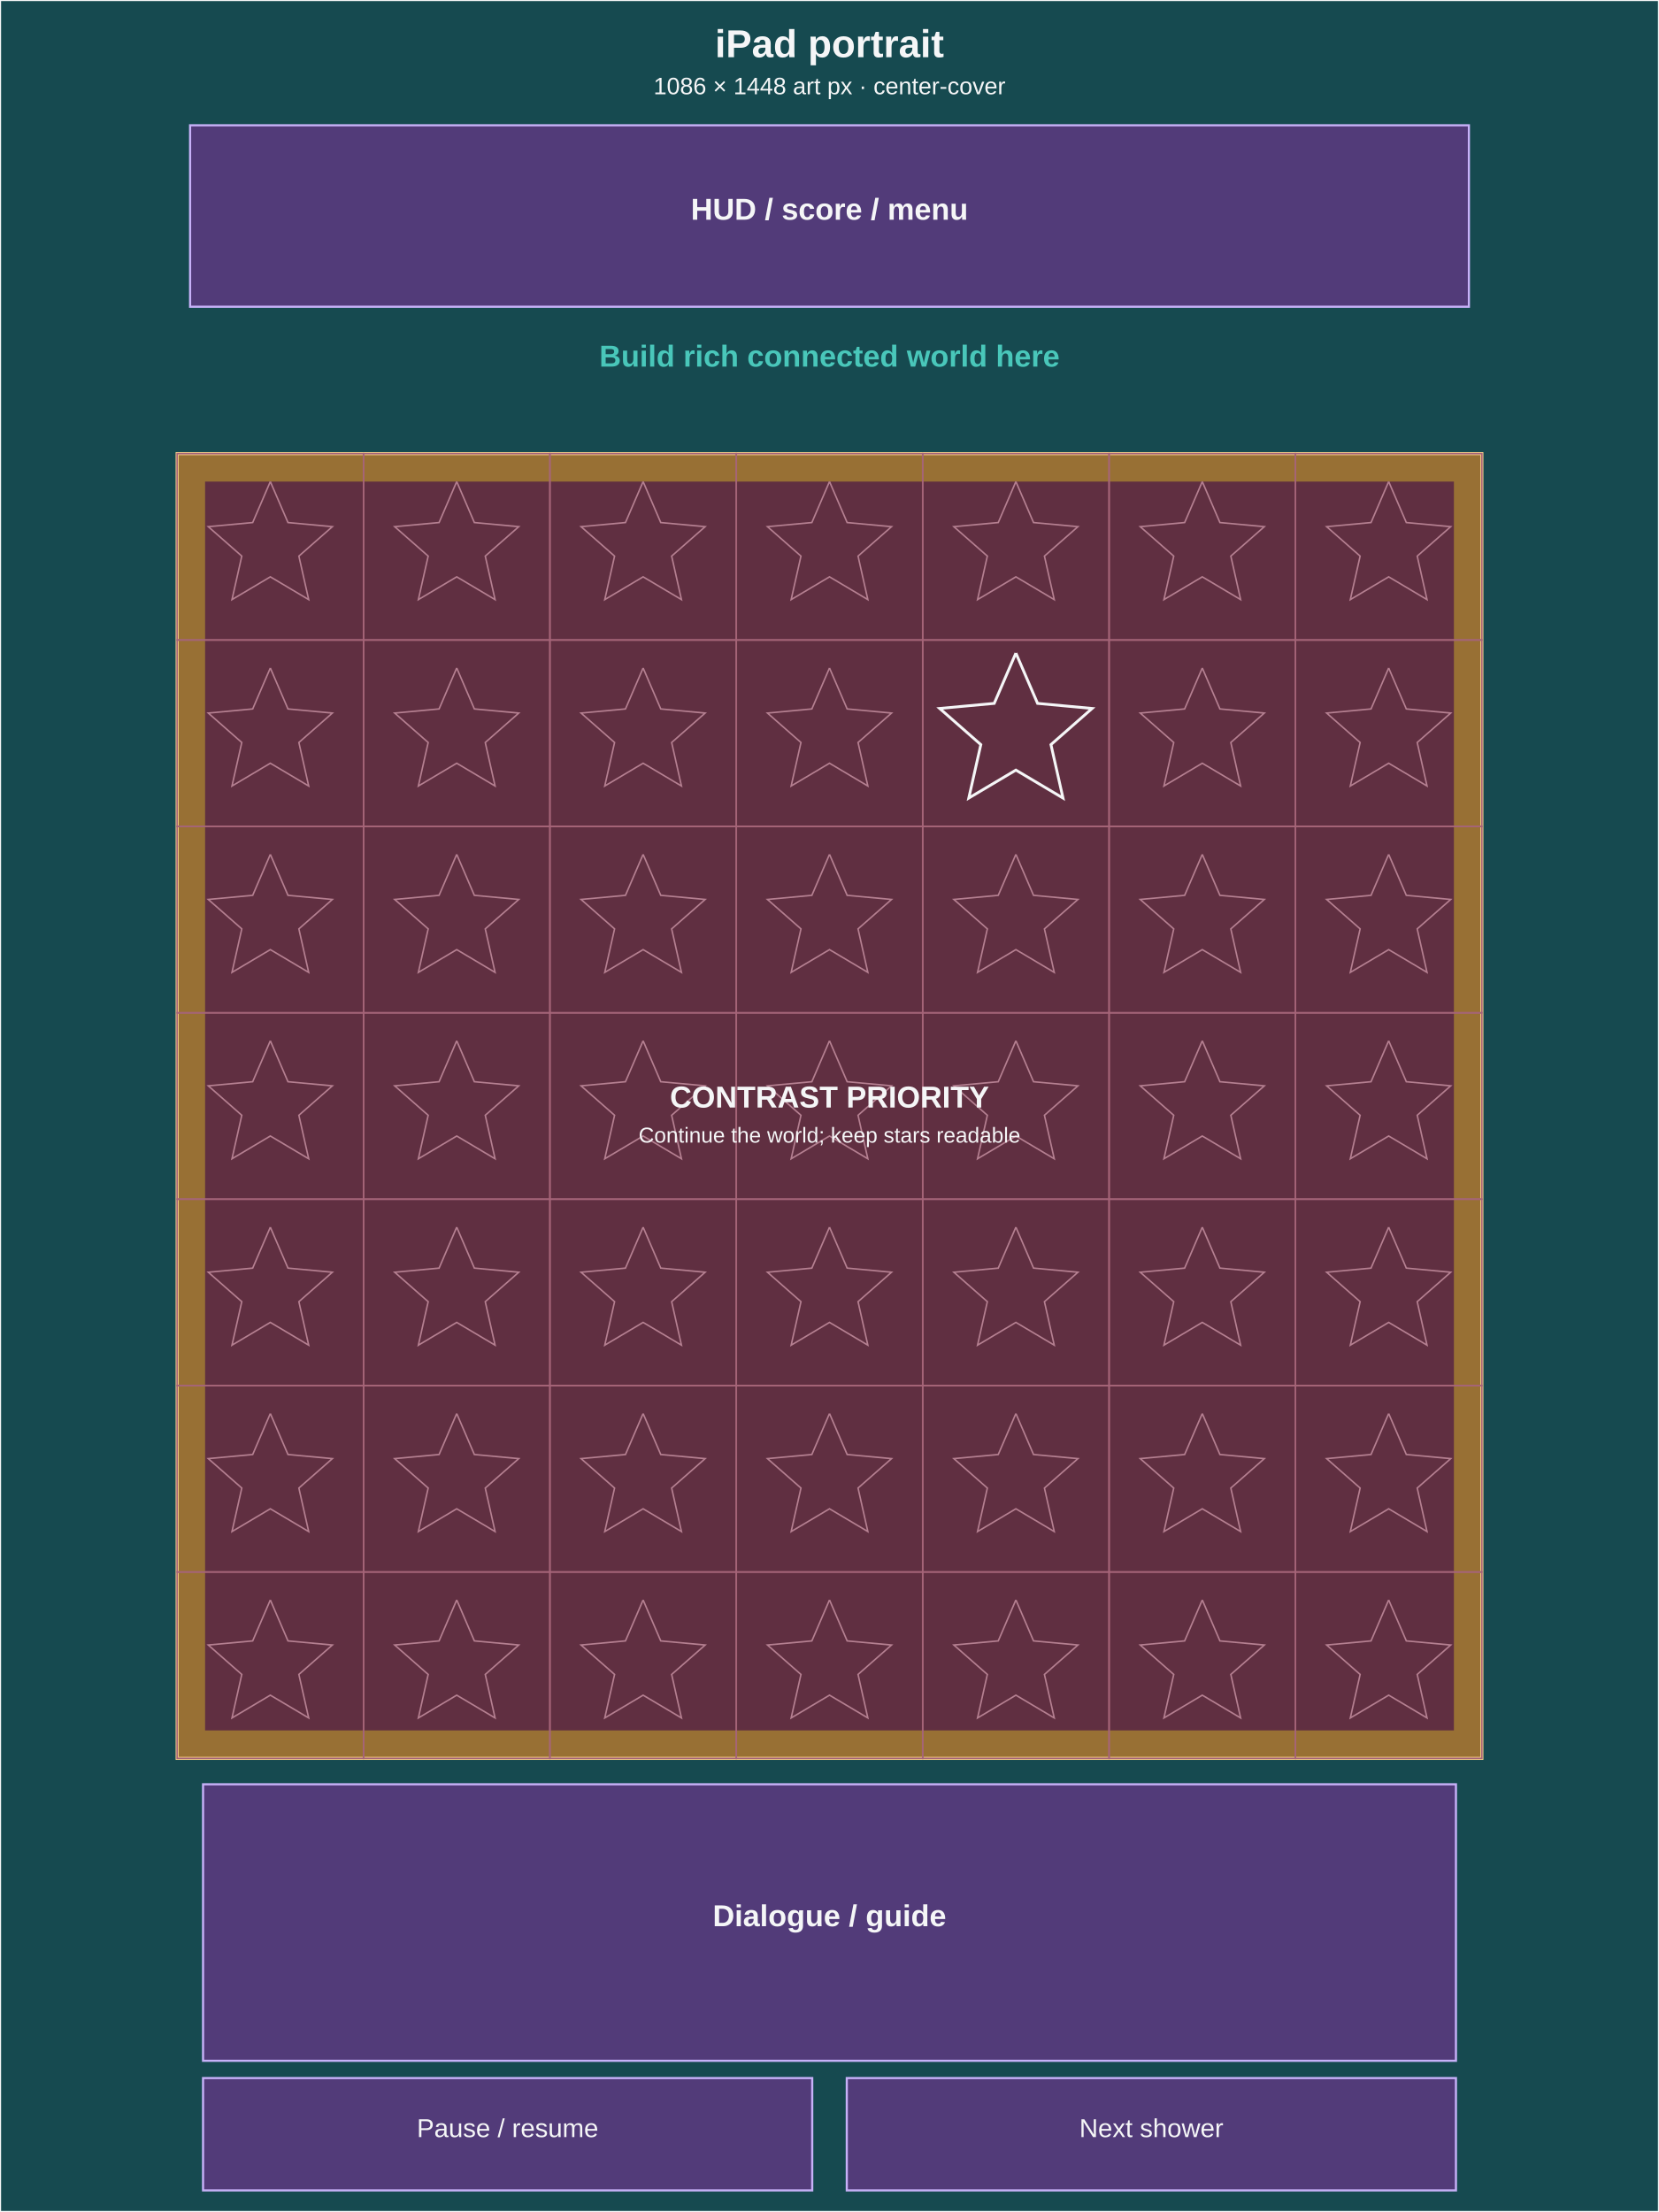
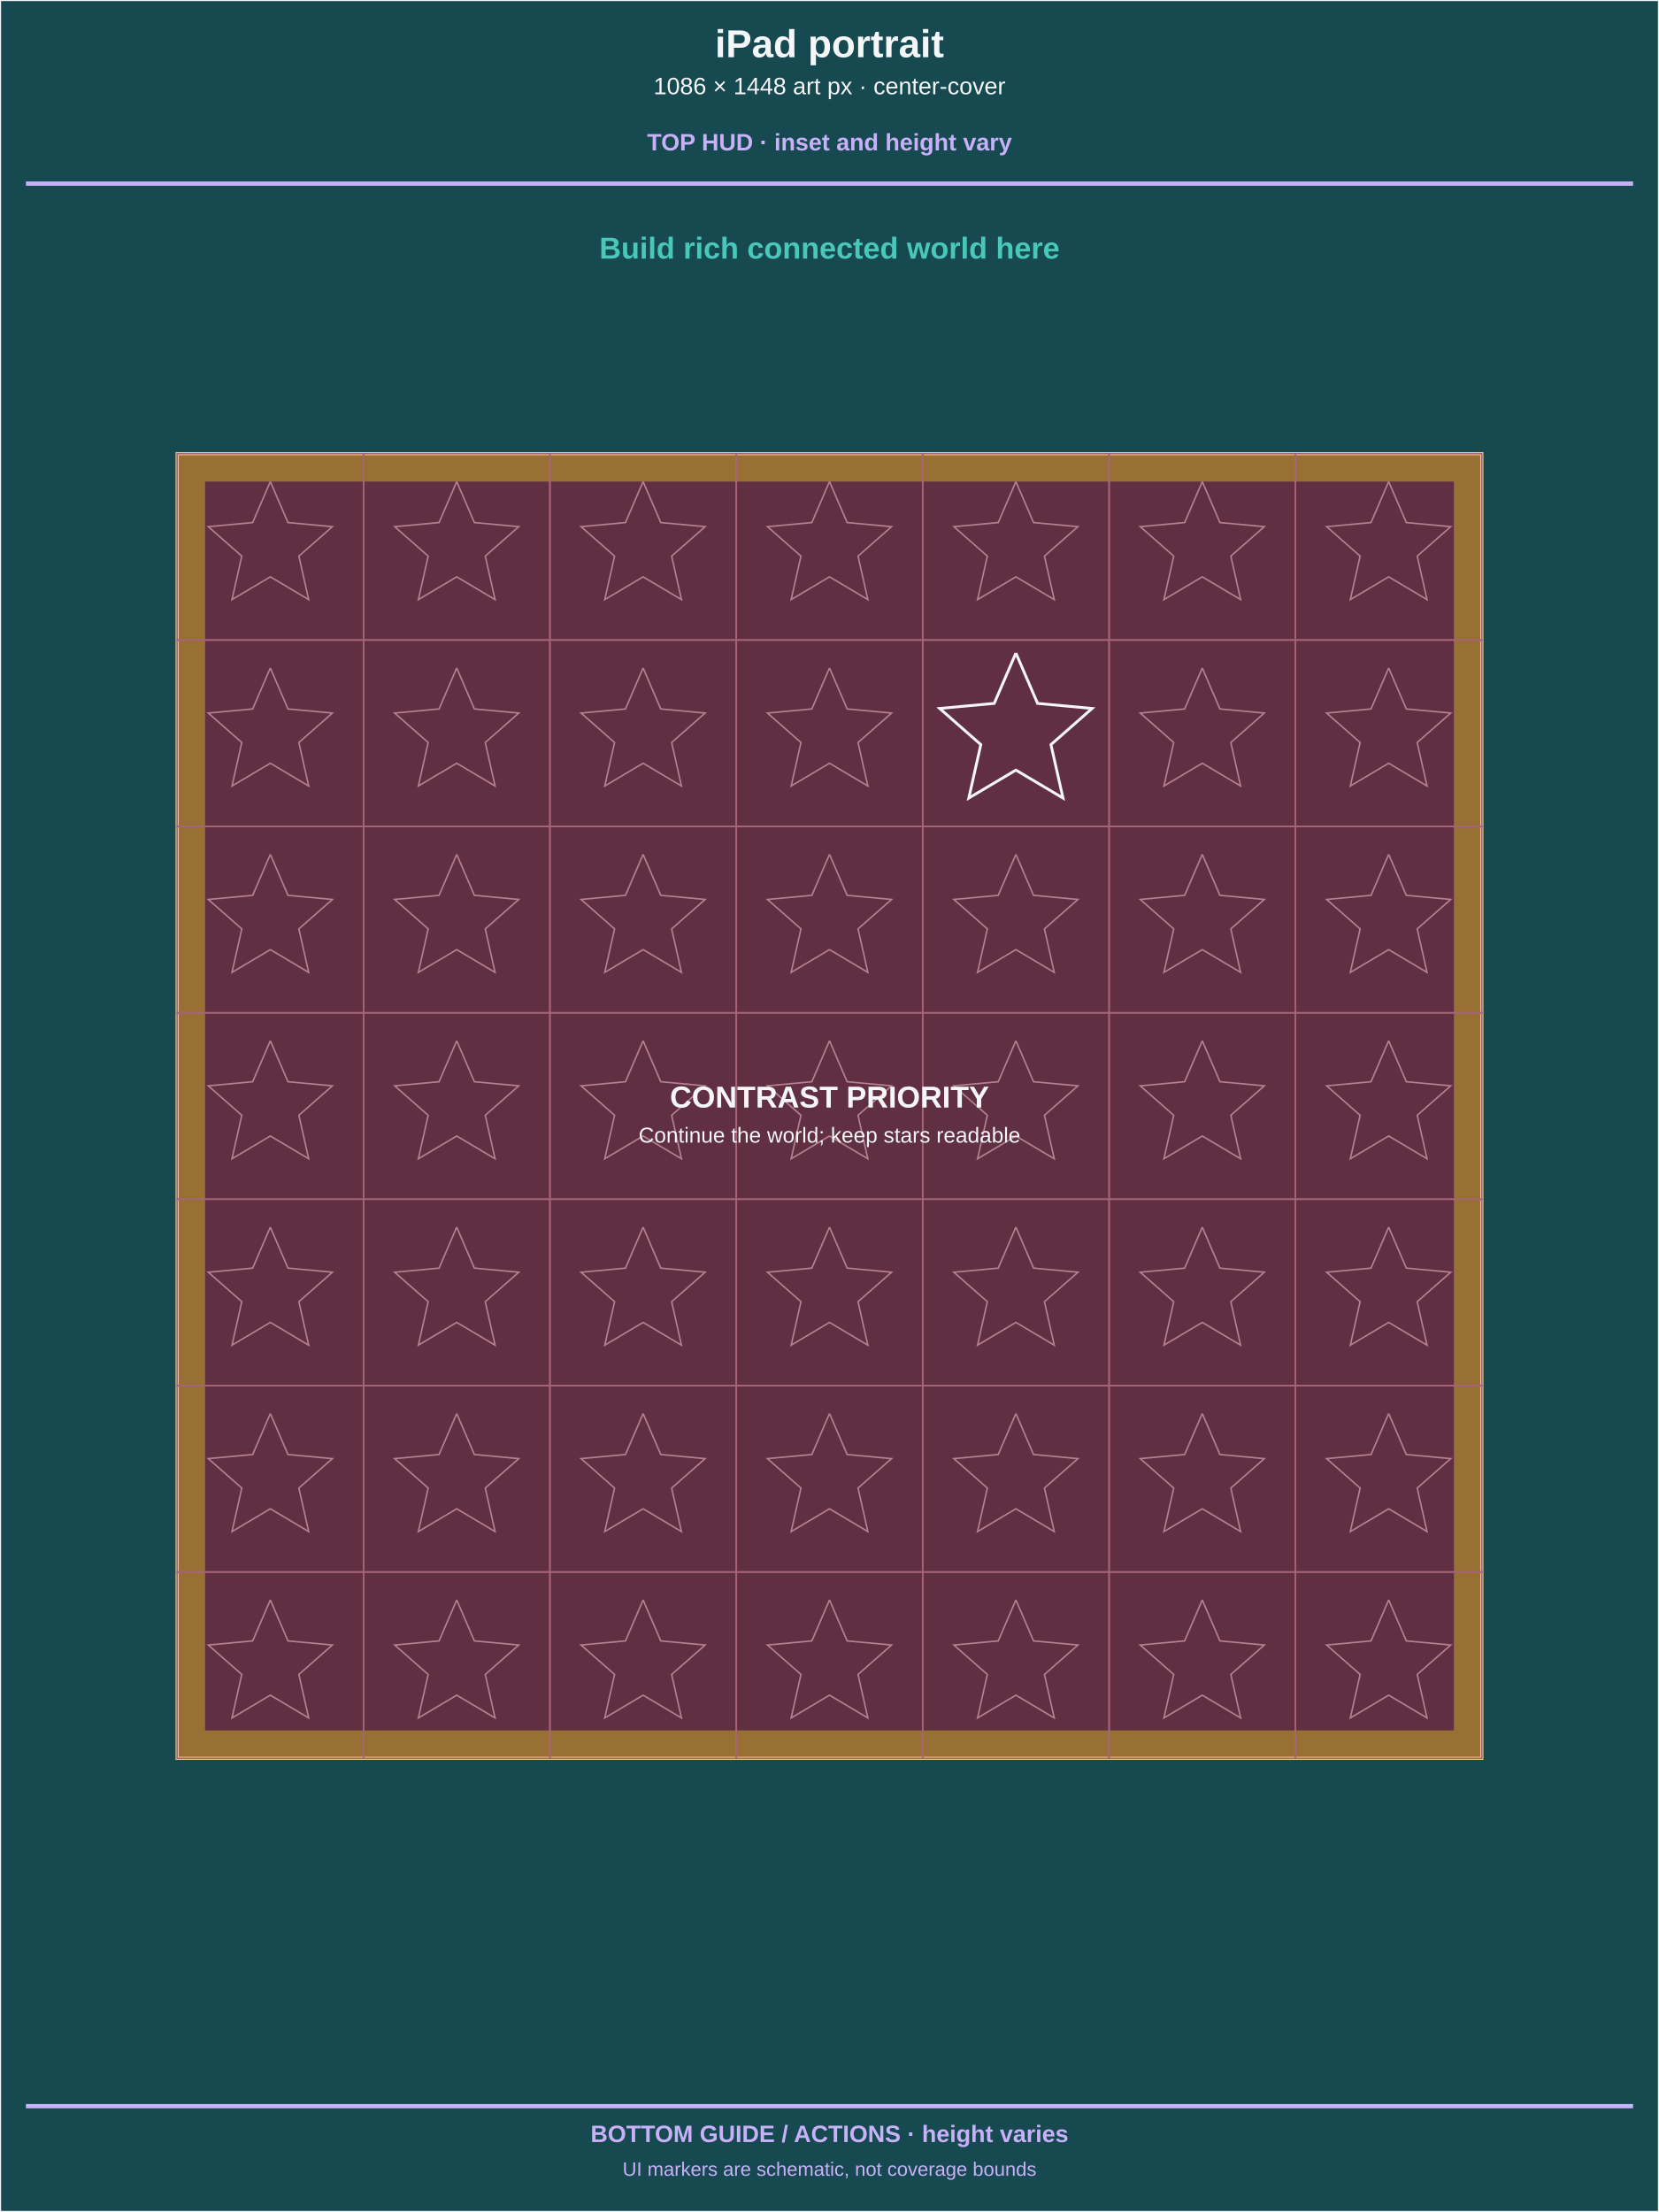
<svg xmlns="http://www.w3.org/2000/svg" width="1086" height="1448" viewBox="0 0 1086 1448" role="img">
  <rect x="0" y="0" width="1086" height="1448" fill="#101b2c" stroke="none" stroke-width="1" />
  <rect x="0" y="0" width="1086" height="1448" fill="#164a50" stroke="none" stroke-width="1" />
  <rect x="115.953" y="296.953" width="854.094" height="854.094" fill="#987034" stroke="#ffd68a" stroke-width="1.98" />
  <rect x="134.255" y="315.255" width="817.49" height="817.49" fill="#602f41" stroke="none" stroke-width="1" />
  <rect x="115.953" y="1029.034" width="122.013" height="122.013" fill="none" stroke="#a56478" stroke-width="0.99" />
  <polyline points="176.96,1047.335 188.506,1074.148 217.574,1076.844 195.643,1096.111 202.061,1124.589 176.96,1109.684 151.859,1124.589 158.277,1096.111 136.345,1076.844 165.413,1074.148 176.96,1047.335" fill="none" stroke="#b58091" stroke-width="0.99" />
  <rect x="237.966" y="1029.034" width="122.013" height="122.013" fill="none" stroke="#a56478" stroke-width="0.99" />
  <polyline points="298.973,1047.335 310.52,1074.148 339.588,1076.844 317.656,1096.111 324.074,1124.589 298.973,1109.684 273.872,1124.589 280.291,1096.111 258.359,1076.844 287.427,1074.148 298.973,1047.335" fill="none" stroke="#b58091" stroke-width="0.99" />
  <rect x="359.98" y="1029.034" width="122.013" height="122.013" fill="none" stroke="#a56478" stroke-width="0.99" />
  <polyline points="420.987,1047.335 432.533,1074.148 461.601,1076.844 439.669,1096.111 446.088,1124.589 420.987,1109.684 395.885,1124.589 402.304,1096.111 380.372,1076.844 409.44,1074.148 420.987,1047.335" fill="none" stroke="#b58091" stroke-width="0.99" />
  <rect x="481.993" y="1029.034" width="122.013" height="122.013" fill="none" stroke="#a56478" stroke-width="0.99" />
  <polyline points="543,1047.335 554.547,1074.148 583.615,1076.844 561.683,1096.111 568.101,1124.589 543,1109.684 517.899,1124.589 524.317,1096.111 502.385,1076.844 531.453,1074.148 543,1047.335" fill="none" stroke="#b58091" stroke-width="0.99" />
  <rect x="604.007" y="1029.034" width="122.013" height="122.013" fill="none" stroke="#a56478" stroke-width="0.99" />
  <polyline points="665.013,1047.335 676.56,1074.148 705.628,1076.844 683.696,1096.111 690.115,1124.589 665.013,1109.684 639.912,1124.589 646.331,1096.111 624.399,1076.844 653.467,1074.148 665.013,1047.335" fill="none" stroke="#b58091" stroke-width="0.99" />
  <rect x="726.02" y="1029.034" width="122.013" height="122.013" fill="none" stroke="#a56478" stroke-width="0.99" />
  <polyline points="787.027,1047.335 798.573,1074.148 827.641,1076.844 805.71,1096.111 812.128,1124.589 787.027,1109.684 761.926,1124.589 768.344,1096.111 746.412,1076.844 775.48,1074.148 787.027,1047.335" fill="none" stroke="#b58091" stroke-width="0.99" />
  <rect x="848.034" y="1029.034" width="122.013" height="122.013" fill="none" stroke="#a56478" stroke-width="0.99" />
  <polyline points="909.04,1047.335 920.587,1074.148 949.655,1076.844 927.723,1096.111 934.141,1124.589 909.04,1109.684 883.939,1124.589 890.357,1096.111 868.426,1076.844 897.494,1074.148 909.04,1047.335" fill="none" stroke="#b58091" stroke-width="0.99" />
  <rect x="115.953" y="907.02" width="122.013" height="122.013" fill="none" stroke="#a56478" stroke-width="0.99" />
  <polyline points="176.96,925.322 188.506,952.134 217.574,954.83 195.643,974.097 202.061,1002.576 176.96,987.671 151.859,1002.576 158.277,974.097 136.345,954.83 165.413,952.134 176.96,925.322" fill="none" stroke="#b58091" stroke-width="0.99" />
  <rect x="237.966" y="907.02" width="122.013" height="122.013" fill="none" stroke="#a56478" stroke-width="0.99" />
  <polyline points="298.973,925.322 310.52,952.134 339.588,954.83 317.656,974.097 324.074,1002.576 298.973,987.671 273.872,1002.576 280.291,974.097 258.359,954.83 287.427,952.134 298.973,925.322" fill="none" stroke="#b58091" stroke-width="0.99" />
  <rect x="359.98" y="907.02" width="122.013" height="122.013" fill="none" stroke="#a56478" stroke-width="0.99" />
  <polyline points="420.987,925.322 432.533,952.134 461.601,954.83 439.669,974.097 446.088,1002.576 420.987,987.671 395.885,1002.576 402.304,974.097 380.372,954.83 409.44,952.134 420.987,925.322" fill="none" stroke="#b58091" stroke-width="0.99" />
  <rect x="481.993" y="907.02" width="122.013" height="122.013" fill="none" stroke="#a56478" stroke-width="0.99" />
  <polyline points="543,925.322 554.547,952.134 583.615,954.83 561.683,974.097 568.101,1002.576 543,987.671 517.899,1002.576 524.317,974.097 502.385,954.83 531.453,952.134 543,925.322" fill="none" stroke="#b58091" stroke-width="0.99" />
  <rect x="604.007" y="907.02" width="122.013" height="122.013" fill="none" stroke="#a56478" stroke-width="0.99" />
  <polyline points="665.013,925.322 676.56,952.134 705.628,954.83 683.696,974.097 690.115,1002.576 665.013,987.671 639.912,1002.576 646.331,974.097 624.399,954.83 653.467,952.134 665.013,925.322" fill="none" stroke="#b58091" stroke-width="0.99" />
  <rect x="726.02" y="907.02" width="122.013" height="122.013" fill="none" stroke="#a56478" stroke-width="0.99" />
  <polyline points="787.027,925.322 798.573,952.134 827.641,954.83 805.71,974.097 812.128,1002.576 787.027,987.671 761.926,1002.576 768.344,974.097 746.412,954.83 775.48,952.134 787.027,925.322" fill="none" stroke="#b58091" stroke-width="0.99" />
  <rect x="848.034" y="907.02" width="122.013" height="122.013" fill="none" stroke="#a56478" stroke-width="0.99" />
  <polyline points="909.04,925.322 920.587,952.134 949.655,954.83 927.723,974.097 934.141,1002.576 909.04,987.671 883.939,1002.576 890.357,974.097 868.426,954.83 897.494,952.134 909.04,925.322" fill="none" stroke="#b58091" stroke-width="0.99" />
  <rect x="115.953" y="785.007" width="122.013" height="122.013" fill="none" stroke="#a56478" stroke-width="0.99" />
  <polyline points="176.96,803.309 188.506,830.121 217.574,832.817 195.643,852.084 202.061,880.562 176.96,865.658 151.859,880.562 158.277,852.084 136.345,832.817 165.413,830.121 176.96,803.309" fill="none" stroke="#b58091" stroke-width="0.99" />
  <rect x="237.966" y="785.007" width="122.013" height="122.013" fill="none" stroke="#a56478" stroke-width="0.99" />
  <polyline points="298.973,803.309 310.52,830.121 339.588,832.817 317.656,852.084 324.074,880.562 298.973,865.658 273.872,880.562 280.291,852.084 258.359,832.817 287.427,830.121 298.973,803.309" fill="none" stroke="#b58091" stroke-width="0.99" />
  <rect x="359.98" y="785.007" width="122.013" height="122.013" fill="none" stroke="#a56478" stroke-width="0.99" />
  <polyline points="420.987,803.309 432.533,830.121 461.601,832.817 439.669,852.084 446.088,880.562 420.987,865.658 395.885,880.562 402.304,852.084 380.372,832.817 409.44,830.121 420.987,803.309" fill="none" stroke="#b58091" stroke-width="0.99" />
  <rect x="481.993" y="785.007" width="122.013" height="122.013" fill="none" stroke="#a56478" stroke-width="0.99" />
  <polyline points="543,803.309 554.547,830.121 583.615,832.817 561.683,852.084 568.101,880.562 543,865.658 517.899,880.562 524.317,852.084 502.385,832.817 531.453,830.121 543,803.309" fill="none" stroke="#b58091" stroke-width="0.99" />
  <rect x="604.007" y="785.007" width="122.013" height="122.013" fill="none" stroke="#a56478" stroke-width="0.99" />
  <polyline points="665.013,803.309 676.56,830.121 705.628,832.817 683.696,852.084 690.115,880.562 665.013,865.658 639.912,880.562 646.331,852.084 624.399,832.817 653.467,830.121 665.013,803.309" fill="none" stroke="#b58091" stroke-width="0.99" />
  <rect x="726.02" y="785.007" width="122.013" height="122.013" fill="none" stroke="#a56478" stroke-width="0.99" />
  <polyline points="787.027,803.309 798.573,830.121 827.641,832.817 805.71,852.084 812.128,880.562 787.027,865.658 761.926,880.562 768.344,852.084 746.412,832.817 775.48,830.121 787.027,803.309" fill="none" stroke="#b58091" stroke-width="0.99" />
  <rect x="848.034" y="785.007" width="122.013" height="122.013" fill="none" stroke="#a56478" stroke-width="0.99" />
  <polyline points="909.04,803.309 920.587,830.121 949.655,832.817 927.723,852.084 934.141,880.562 909.04,865.658 883.939,880.562 890.357,852.084 868.426,832.817 897.494,830.121 909.04,803.309" fill="none" stroke="#b58091" stroke-width="0.99" />
  <rect x="115.953" y="662.993" width="122.013" height="122.013" fill="none" stroke="#a56478" stroke-width="0.99" />
  <polyline points="176.96,681.295 188.506,708.107 217.574,710.803 195.643,730.07 202.061,758.549 176.96,743.644 151.859,758.549 158.277,730.07 136.345,710.803 165.413,708.107 176.96,681.295" fill="none" stroke="#b58091" stroke-width="0.99" />
  <rect x="237.966" y="662.993" width="122.013" height="122.013" fill="none" stroke="#a56478" stroke-width="0.99" />
  <polyline points="298.973,681.295 310.52,708.107 339.588,710.803 317.656,730.07 324.074,758.549 298.973,743.644 273.872,758.549 280.291,730.07 258.359,710.803 287.427,708.107 298.973,681.295" fill="none" stroke="#b58091" stroke-width="0.99" />
  <rect x="359.98" y="662.993" width="122.013" height="122.013" fill="none" stroke="#a56478" stroke-width="0.99" />
  <polyline points="420.987,681.295 432.533,708.107 461.601,710.803 439.669,730.07 446.088,758.549 420.987,743.644 395.885,758.549 402.304,730.07 380.372,710.803 409.44,708.107 420.987,681.295" fill="none" stroke="#b58091" stroke-width="0.99" />
  <rect x="481.993" y="662.993" width="122.013" height="122.013" fill="none" stroke="#a56478" stroke-width="0.99" />
  <polyline points="543,681.295 554.547,708.107 583.615,710.803 561.683,730.07 568.101,758.549 543,743.644 517.899,758.549 524.317,730.07 502.385,710.803 531.453,708.107 543,681.295" fill="none" stroke="#b58091" stroke-width="0.99" />
  <rect x="604.007" y="662.993" width="122.013" height="122.013" fill="none" stroke="#a56478" stroke-width="0.99" />
  <polyline points="665.013,681.295 676.56,708.107 705.628,710.803 683.696,730.07 690.115,758.549 665.013,743.644 639.912,758.549 646.331,730.07 624.399,710.803 653.467,708.107 665.013,681.295" fill="none" stroke="#b58091" stroke-width="0.99" />
  <rect x="726.02" y="662.993" width="122.013" height="122.013" fill="none" stroke="#a56478" stroke-width="0.99" />
  <polyline points="787.027,681.295 798.573,708.107 827.641,710.803 805.71,730.07 812.128,758.549 787.027,743.644 761.926,758.549 768.344,730.07 746.412,710.803 775.48,708.107 787.027,681.295" fill="none" stroke="#b58091" stroke-width="0.99" />
  <rect x="848.034" y="662.993" width="122.013" height="122.013" fill="none" stroke="#a56478" stroke-width="0.99" />
  <polyline points="909.04,681.295 920.587,708.107 949.655,710.803 927.723,730.07 934.141,758.549 909.04,743.644 883.939,758.549 890.357,730.07 868.426,710.803 897.494,708.107 909.04,681.295" fill="none" stroke="#b58091" stroke-width="0.99" />
  <rect x="115.953" y="540.98" width="122.013" height="122.013" fill="none" stroke="#a56478" stroke-width="0.99" />
  <polyline points="176.96,559.282 188.506,586.094 217.574,588.79 195.643,608.057 202.061,636.535 176.96,621.631 151.859,636.535 158.277,608.057 136.345,588.79 165.413,586.094 176.96,559.282" fill="none" stroke="#b58091" stroke-width="0.99" />
  <rect x="237.966" y="540.98" width="122.013" height="122.013" fill="none" stroke="#a56478" stroke-width="0.99" />
  <polyline points="298.973,559.282 310.52,586.094 339.588,588.79 317.656,608.057 324.074,636.535 298.973,621.631 273.872,636.535 280.291,608.057 258.359,588.79 287.427,586.094 298.973,559.282" fill="none" stroke="#b58091" stroke-width="0.99" />
  <rect x="359.98" y="540.98" width="122.013" height="122.013" fill="none" stroke="#a56478" stroke-width="0.99" />
  <polyline points="420.987,559.282 432.533,586.094 461.601,588.79 439.669,608.057 446.088,636.535 420.987,621.631 395.885,636.535 402.304,608.057 380.372,588.79 409.44,586.094 420.987,559.282" fill="none" stroke="#b58091" stroke-width="0.99" />
  <rect x="481.993" y="540.98" width="122.013" height="122.013" fill="none" stroke="#a56478" stroke-width="0.99" />
  <polyline points="543,559.282 554.547,586.094 583.615,588.79 561.683,608.057 568.101,636.535 543,621.631 517.899,636.535 524.317,608.057 502.385,588.79 531.453,586.094 543,559.282" fill="none" stroke="#b58091" stroke-width="0.99" />
  <rect x="604.007" y="540.98" width="122.013" height="122.013" fill="none" stroke="#a56478" stroke-width="0.99" />
  <polyline points="665.013,559.282 676.56,586.094 705.628,588.79 683.696,608.057 690.115,636.535 665.013,621.631 639.912,636.535 646.331,608.057 624.399,588.79 653.467,586.094 665.013,559.282" fill="none" stroke="#b58091" stroke-width="0.99" />
  <rect x="726.02" y="540.98" width="122.013" height="122.013" fill="none" stroke="#a56478" stroke-width="0.99" />
  <polyline points="787.027,559.282 798.573,586.094 827.641,588.79 805.71,608.057 812.128,636.535 787.027,621.631 761.926,636.535 768.344,608.057 746.412,588.79 775.48,586.094 787.027,559.282" fill="none" stroke="#b58091" stroke-width="0.99" />
  <rect x="848.034" y="540.98" width="122.013" height="122.013" fill="none" stroke="#a56478" stroke-width="0.99" />
  <polyline points="909.04,559.282 920.587,586.094 949.655,588.79 927.723,608.057 934.141,636.535 909.04,621.631 883.939,636.535 890.357,608.057 868.426,588.79 897.494,586.094 909.04,559.282" fill="none" stroke="#b58091" stroke-width="0.99" />
  <rect x="115.953" y="418.966" width="122.013" height="122.013" fill="none" stroke="#a56478" stroke-width="0.99" />
  <polyline points="176.96,437.269 188.506,464.081 217.574,466.777 195.643,486.044 202.061,514.522 176.96,499.617 151.859,514.522 158.277,486.044 136.345,466.777 165.413,464.081 176.96,437.269" fill="none" stroke="#b58091" stroke-width="0.99" />
  <rect x="237.966" y="418.966" width="122.013" height="122.013" fill="none" stroke="#a56478" stroke-width="0.99" />
  <polyline points="298.973,437.269 310.52,464.081 339.588,466.777 317.656,486.044 324.074,514.522 298.973,499.617 273.872,514.522 280.291,486.044 258.359,466.777 287.427,464.081 298.973,437.269" fill="none" stroke="#b58091" stroke-width="0.99" />
  <rect x="359.98" y="418.966" width="122.013" height="122.013" fill="none" stroke="#a56478" stroke-width="0.99" />
  <polyline points="420.987,437.269 432.533,464.081 461.601,466.777 439.669,486.044 446.088,514.522 420.987,499.617 395.885,514.522 402.304,486.044 380.372,466.777 409.44,464.081 420.987,437.269" fill="none" stroke="#b58091" stroke-width="0.99" />
  <rect x="481.993" y="418.966" width="122.013" height="122.013" fill="none" stroke="#a56478" stroke-width="0.99" />
  <polyline points="543,437.269 554.547,464.081 583.615,466.777 561.683,486.044 568.101,514.522 543,499.617 517.899,514.522 524.317,486.044 502.385,466.777 531.453,464.081 543,437.269" fill="none" stroke="#b58091" stroke-width="0.99" />
  <rect x="604.007" y="418.966" width="122.013" height="122.013" fill="none" stroke="#a56478" stroke-width="0.99" />
  <polyline points="665.013,427.507 679.199,460.448 714.911,463.76 687.966,487.431 695.852,522.419 665.013,504.108 634.175,522.419 642.06,487.431 615.115,463.76 650.828,460.448 665.013,427.507" fill="none" stroke="#f5f6f7" stroke-width="1.838" />
  <rect x="726.02" y="418.966" width="122.013" height="122.013" fill="none" stroke="#a56478" stroke-width="0.99" />
  <polyline points="787.027,437.269 798.573,464.081 827.641,466.777 805.71,486.044 812.128,514.522 787.027,499.617 761.926,514.522 768.344,486.044 746.412,466.777 775.48,464.081 787.027,437.269" fill="none" stroke="#b58091" stroke-width="0.99" />
  <rect x="848.034" y="418.966" width="122.013" height="122.013" fill="none" stroke="#a56478" stroke-width="0.99" />
  <polyline points="909.04,437.269 920.587,464.081 949.655,466.777 927.723,486.044 934.141,514.522 909.04,499.617 883.939,514.522 890.357,486.044 868.426,466.777 897.494,464.081 909.04,437.269" fill="none" stroke="#b58091" stroke-width="0.99" />
  <rect x="115.953" y="296.953" width="122.013" height="122.013" fill="none" stroke="#a56478" stroke-width="0.99" />
  <polyline points="176.96,315.255 188.506,342.067 217.574,344.763 195.643,364.03 202.061,392.509 176.96,377.604 151.859,392.509 158.277,364.03 136.345,344.763 165.413,342.067 176.96,315.255" fill="none" stroke="#b58091" stroke-width="0.99" />
  <rect x="237.966" y="296.953" width="122.013" height="122.013" fill="none" stroke="#a56478" stroke-width="0.99" />
  <polyline points="298.973,315.255 310.52,342.067 339.588,344.763 317.656,364.03 324.074,392.509 298.973,377.604 273.872,392.509 280.291,364.03 258.359,344.763 287.427,342.067 298.973,315.255" fill="none" stroke="#b58091" stroke-width="0.99" />
  <rect x="359.98" y="296.953" width="122.013" height="122.013" fill="none" stroke="#a56478" stroke-width="0.99" />
  <polyline points="420.987,315.255 432.533,342.067 461.601,344.763 439.669,364.03 446.088,392.509 420.987,377.604 395.885,392.509 402.304,364.03 380.372,344.763 409.44,342.067 420.987,315.255" fill="none" stroke="#b58091" stroke-width="0.99" />
  <rect x="481.993" y="296.953" width="122.013" height="122.013" fill="none" stroke="#a56478" stroke-width="0.99" />
  <polyline points="543,315.255 554.547,342.067 583.615,344.763 561.683,364.03 568.101,392.509 543,377.604 517.899,392.509 524.317,364.03 502.385,344.763 531.453,342.067 543,315.255" fill="none" stroke="#b58091" stroke-width="0.99" />
  <rect x="604.007" y="296.953" width="122.013" height="122.013" fill="none" stroke="#a56478" stroke-width="0.99" />
  <polyline points="665.013,315.255 676.56,342.067 705.628,344.763 683.696,364.03 690.115,392.509 665.013,377.604 639.912,392.509 646.331,364.03 624.399,344.763 653.467,342.067 665.013,315.255" fill="none" stroke="#b58091" stroke-width="0.99" />
  <rect x="726.02" y="296.953" width="122.013" height="122.013" fill="none" stroke="#a56478" stroke-width="0.99" />
  <polyline points="787.027,315.255 798.573,342.067 827.641,344.763 805.71,364.03 812.128,392.509 787.027,377.604 761.926,392.509 768.344,364.03 746.412,344.763 775.48,342.067 787.027,315.255" fill="none" stroke="#b58091" stroke-width="0.99" />
  <rect x="848.034" y="296.953" width="122.013" height="122.013" fill="none" stroke="#a56478" stroke-width="0.99" />
  <polyline points="909.04,315.255 920.587,342.067 949.655,344.763 927.723,364.03 934.141,392.509 909.04,377.604 883.939,392.509 890.357,364.03 868.426,344.763 897.494,342.067 909.04,315.255" fill="none" stroke="#b58091" stroke-width="0.99" />
-   <rect x="124.438" y="82.016" width="837.125" height="118.781" fill="#523b79" stroke="#c7b1f8" stroke-width="1.414" />
-   <text x="543" y="130.094" fill="#f5f6f7" font-family="Arial, sans-serif" font-size="19.797" font-weight="700" text-anchor="middle" dominant-baseline="hanging">HUD / score / menu</text>
-   <rect x="132.922" y="1168.016" width="820.156" height="181" fill="#523b79" stroke="#c7b1f8" stroke-width="1.414" />
-   <text x="543" y="1247.203" fill="#f5f6f7" font-family="Arial, sans-serif" font-size="19.797" font-weight="700" text-anchor="middle" dominant-baseline="hanging">Dialogue / guide</text>
-   <rect x="132.922" y="1360.328" width="398.766" height="73.531" fill="#523b79" stroke="#c7b1f8" stroke-width="1.414" />
-   <text x="332.305" y="1387.195" fill="#f5f6f7" font-family="Arial, sans-serif" font-size="16.969" font-weight="400" text-anchor="middle" dominant-baseline="hanging">Pause / resume</text>
-   <rect x="554.312" y="1360.328" width="398.766" height="73.531" fill="#523b79" stroke="#c7b1f8" stroke-width="1.414" />
-   <text x="753.695" y="1387.195" fill="#f5f6f7" font-family="Arial, sans-serif" font-size="16.969" font-weight="400" text-anchor="middle" dominant-baseline="hanging">Next shower</text>
+   <polyline points="16.969,120.195 1069.031,120.195" fill="none" stroke="#c7b1f8" stroke-width="2.828" />
+   <text x="543" y="87.672" fill="#c7b1f8" font-family="Arial, sans-serif" font-size="15.555" font-weight="700" text-anchor="middle" dominant-baseline="hanging">TOP HUD · inset and height vary</text>
+   <polyline points="16.969,1378.711 1069.031,1378.711" fill="none" stroke="#c7b1f8" stroke-width="2.828" />
+   <text x="543" y="1391.438" fill="#c7b1f8" font-family="Arial, sans-serif" font-size="15.555" font-weight="700" text-anchor="middle" dominant-baseline="hanging">BOTTOM GUIDE / ACTIONS · height varies</text>
+   <text x="543" y="1415.477" fill="#c7b1f8" font-family="Arial, sans-serif" font-size="12.727" font-weight="400" text-anchor="middle" dominant-baseline="hanging">UI markers are schematic, not coverage bounds</text>
  <text x="543" y="19.797" fill="#f5f6f7" font-family="Arial, sans-serif" font-size="25.453" font-weight="700" text-anchor="middle" dominant-baseline="hanging">iPad portrait</text>
  <text x="543" y="50.906" fill="#f5f6f7" font-family="Arial, sans-serif" font-size="15.555" font-weight="400" text-anchor="middle" dominant-baseline="hanging">1086 × 1448 art px · center-cover</text>
-   <text x="543" y="226.25" fill="#49c7ba" font-family="Arial, sans-serif" font-size="19.797" font-weight="700" text-anchor="middle" dominant-baseline="hanging">Build rich connected world here</text>
+   <text x="543" y="155.547" fill="#49c7ba" font-family="Arial, sans-serif" font-size="19.797" font-weight="700" text-anchor="middle" dominant-baseline="hanging">Build rich connected world here</text>
  <text x="543" y="711.273" fill="#f5f6f7" font-family="Arial, sans-serif" font-size="19.797" font-weight="700" text-anchor="middle" dominant-baseline="hanging">CONTRAST PRIORITY</text>
  <text x="543" y="738.141" fill="#f5f6f7" font-family="Arial, sans-serif" font-size="14.141" font-weight="400" text-anchor="middle" dominant-baseline="hanging">Continue the world; keep stars readable</text>
  <rect x="-0" y="-0" width="1086" height="1448" fill="none" stroke="#f5f6f7" stroke-width="1.414" />
</svg>
